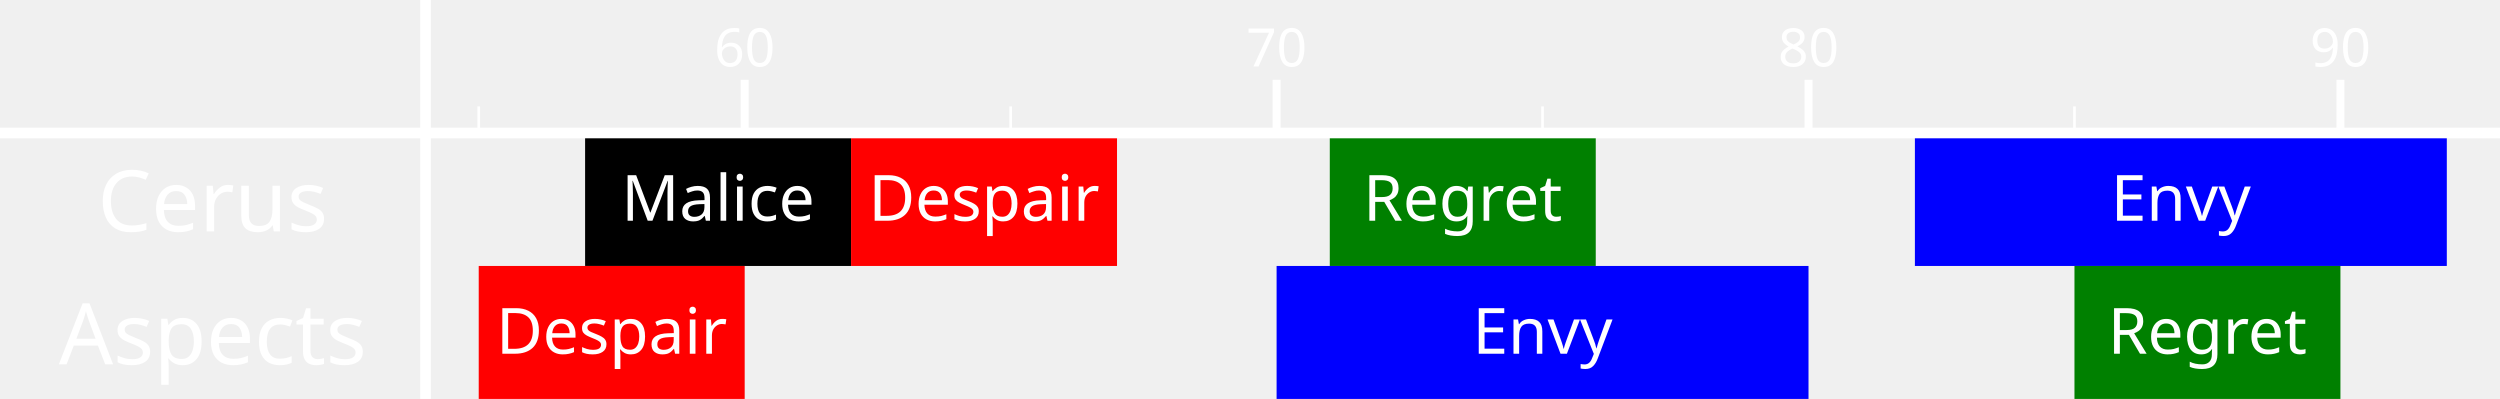
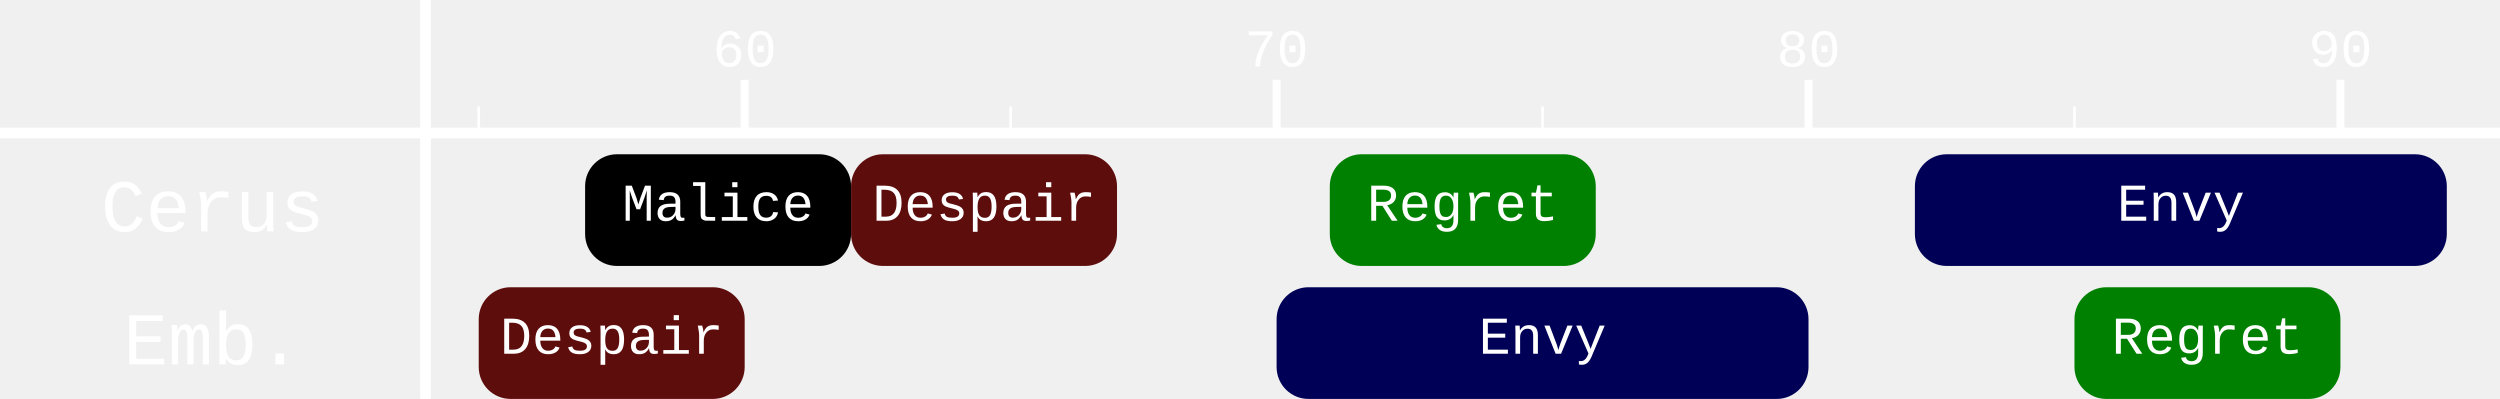
<svg xmlns="http://www.w3.org/2000/svg" width="470" height="75" viewBox="0 0 470 75">
  <defs>
</defs>
-   <text x="40.0" y="43.5" font-size="16" fill="white" style="font-family:Segoe UI;text-anchor:middle">Cerus</text>
-   <rect x="110" y="25" width="50" height="25" fill="black" />
-   <text x="135.0" y="41.5" font-size="12" fill="white" style="font-family:Segoe UI;text-anchor:middle">Malice</text>
-   <rect x="160" y="25" width="50" height="25" fill="red" />
-   <text x="185.0" y="41.5" font-size="12" fill="white" style="font-family:Segoe UI;text-anchor:middle">Despair</text>
-   <rect x="250" y="25" width="50" height="25" fill="green" />
-   <text x="275.0" y="41.5" font-size="12" fill="white" style="font-family:Segoe UI;text-anchor:middle">Regret</text>
-   <rect x="360" y="25" width="100" height="25" fill="blue" />
-   <text x="410.0" y="41.5" font-size="12" fill="white" style="font-family:Segoe UI;text-anchor:middle">Envy</text>
-   <text x="40.0" y="68.5" font-size="16" fill="white" style="font-family:Segoe UI;text-anchor:middle">Aspects</text>
-   <rect x="90" y="50" width="50" height="25" fill="red" />
-   <text x="115.0" y="66.5" font-size="12" fill="white" style="font-family:Segoe UI;text-anchor:middle">Despair</text>
-   <rect x="240" y="50" width="100" height="25" fill="blue" />
-   <text x="290.0" y="66.5" font-size="12" fill="white" style="font-family:Segoe UI;text-anchor:middle">Envy</text>
-   <rect x="390" y="50" width="50" height="25" fill="green" />
-   <text x="415.0" y="66.5" font-size="12" fill="white" style="font-family:Segoe UI;text-anchor:middle">Regret</text>
+   <text x="40.0" y="43.5" font-size="14" fill="white" style="font-family:Courier New, monospace;text-anchor:middle">Cerus</text>
+   <rect x="110" y="29" width="50" height="21" fill="black" rx="6" ry="6" />
+   <text x="135.0" y="41.5" font-size="10" fill="white" style="font-family: Courier New, monospace;text-anchor:middle">Malice</text>
+   <rect x="160" y="29" width="50" height="21" fill="#5e0d0d" rx="6" ry="6" />
+   <text x="185.0" y="41.5" font-size="10" fill="white" style="font-family: Courier New, monospace;text-anchor:middle">Despair</text>
+   <rect x="250" y="29" width="50" height="21" fill="green" rx="6" ry="6" />
+   <text x="275.0" y="41.5" font-size="10" fill="white" style="font-family: Courier New, monospace;text-anchor:middle">Regret</text>
+   <rect x="360" y="29" width="100" height="21" fill="#000156" rx="6" ry="6" />
+   <text x="410.0" y="41.5" font-size="10" fill="white" style="font-family: Courier New, monospace;text-anchor:middle">Envy</text>
+   <text x="40.0" y="68.5" font-size="14" fill="white" style="font-family:Courier New, monospace;text-anchor:middle">Emb.</text>
+   <rect x="90" y="54" width="50" height="21" fill="#5e0d0d" rx="6" ry="6" />
+   <text x="115.0" y="66.5" font-size="10" fill="white" style="font-family: Courier New, monospace;text-anchor:middle">Despair</text>
+   <rect x="240" y="54" width="100" height="21" fill="#000156" rx="6" ry="6" />
+   <text x="290.0" y="66.5" font-size="10" fill="white" style="font-family: Courier New, monospace;text-anchor:middle">Envy</text>
+   <rect x="390" y="54" width="50" height="21" fill="green" rx="6" ry="6" />
+   <text x="415.0" y="66.5" font-size="10" fill="white" style="font-family: Courier New, monospace;text-anchor:middle">Regret</text>
  <path d="M0,25 L470,25" stroke="white" stroke-width="2" />
  <path d="M80,0 L80,75" stroke="white" stroke-width="2" />
  <path d="M90,20.0 L90,25" stroke="white" stroke-width="0.5" />
  <path d="M100,22.5 L100,white" stroke="white" stroke-width="0.3" />
  <path d="M110,22.5 L110,white" stroke="white" stroke-width="0.3" />
  <path d="M120,22.5 L120,white" stroke="white" stroke-width="0.3" />
  <path d="M130,22.5 L130,white" stroke="white" stroke-width="0.3" />
  <path d="M140,15.0 L140,25" stroke="white" stroke-width="1.5" />
-   <text x="140.0" y="12.5" font-size="10" fill="white" style="font-family:Segoe UI;text-anchor:middle">60</text>
+   <text x="140.0" y="12.5" font-size="10" fill="white" style="font-family:Courier New, monospace;text-anchor:middle">60</text>
  <path d="M150,22.5 L150,white" stroke="white" stroke-width="0.3" />
  <path d="M160,22.5 L160,white" stroke="white" stroke-width="0.3" />
  <path d="M170,22.5 L170,white" stroke="white" stroke-width="0.3" />
  <path d="M180,22.5 L180,white" stroke="white" stroke-width="0.3" />
  <path d="M190,20.0 L190,25" stroke="white" stroke-width="0.5" />
  <path d="M200,22.5 L200,white" stroke="white" stroke-width="0.3" />
  <path d="M210,22.5 L210,white" stroke="white" stroke-width="0.3" />
  <path d="M220,22.5 L220,white" stroke="white" stroke-width="0.3" />
  <path d="M230,22.5 L230,white" stroke="white" stroke-width="0.3" />
  <path d="M240,15.0 L240,25" stroke="white" stroke-width="1.5" />
-   <text x="240.0" y="12.5" font-size="10" fill="white" style="font-family:Segoe UI;text-anchor:middle">70</text>
+   <text x="240.0" y="12.5" font-size="10" fill="white" style="font-family:Courier New, monospace;text-anchor:middle">70</text>
  <path d="M250,22.5 L250,white" stroke="white" stroke-width="0.3" />
  <path d="M260,22.5 L260,white" stroke="white" stroke-width="0.3" />
  <path d="M270,22.5 L270,white" stroke="white" stroke-width="0.3" />
  <path d="M280,22.5 L280,white" stroke="white" stroke-width="0.3" />
  <path d="M290,20.0 L290,25" stroke="white" stroke-width="0.5" />
  <path d="M300,22.5 L300,white" stroke="white" stroke-width="0.3" />
  <path d="M310,22.5 L310,white" stroke="white" stroke-width="0.3" />
  <path d="M320,22.5 L320,white" stroke="white" stroke-width="0.3" />
  <path d="M330,22.5 L330,white" stroke="white" stroke-width="0.3" />
  <path d="M340,15.0 L340,25" stroke="white" stroke-width="1.5" />
-   <text x="340.0" y="12.5" font-size="10" fill="white" style="font-family:Segoe UI;text-anchor:middle">80</text>
+   <text x="340.0" y="12.5" font-size="10" fill="white" style="font-family:Courier New, monospace;text-anchor:middle">80</text>
  <path d="M350,22.5 L350,white" stroke="white" stroke-width="0.3" />
  <path d="M360,22.5 L360,white" stroke="white" stroke-width="0.3" />
  <path d="M370,22.5 L370,white" stroke="white" stroke-width="0.3" />
  <path d="M380,22.5 L380,white" stroke="white" stroke-width="0.3" />
  <path d="M390,20.0 L390,25" stroke="white" stroke-width="0.5" />
  <path d="M400,22.5 L400,white" stroke="white" stroke-width="0.3" />
  <path d="M410,22.5 L410,white" stroke="white" stroke-width="0.3" />
  <path d="M420,22.5 L420,white" stroke="white" stroke-width="0.3" />
  <path d="M430,22.5 L430,white" stroke="white" stroke-width="0.3" />
  <path d="M440,15.0 L440,25" stroke="white" stroke-width="1.5" />
-   <text x="440.0" y="12.5" font-size="10" fill="white" style="font-family:Segoe UI;text-anchor:middle">90</text>
+   <text x="440.0" y="12.5" font-size="10" fill="white" style="font-family:Courier New, monospace;text-anchor:middle">90</text>
  <path d="M450,22.5 L450,white" stroke="white" stroke-width="0.3" />
  <path d="M460,22.5 L460,white" stroke="white" stroke-width="0.3" />
</svg>
